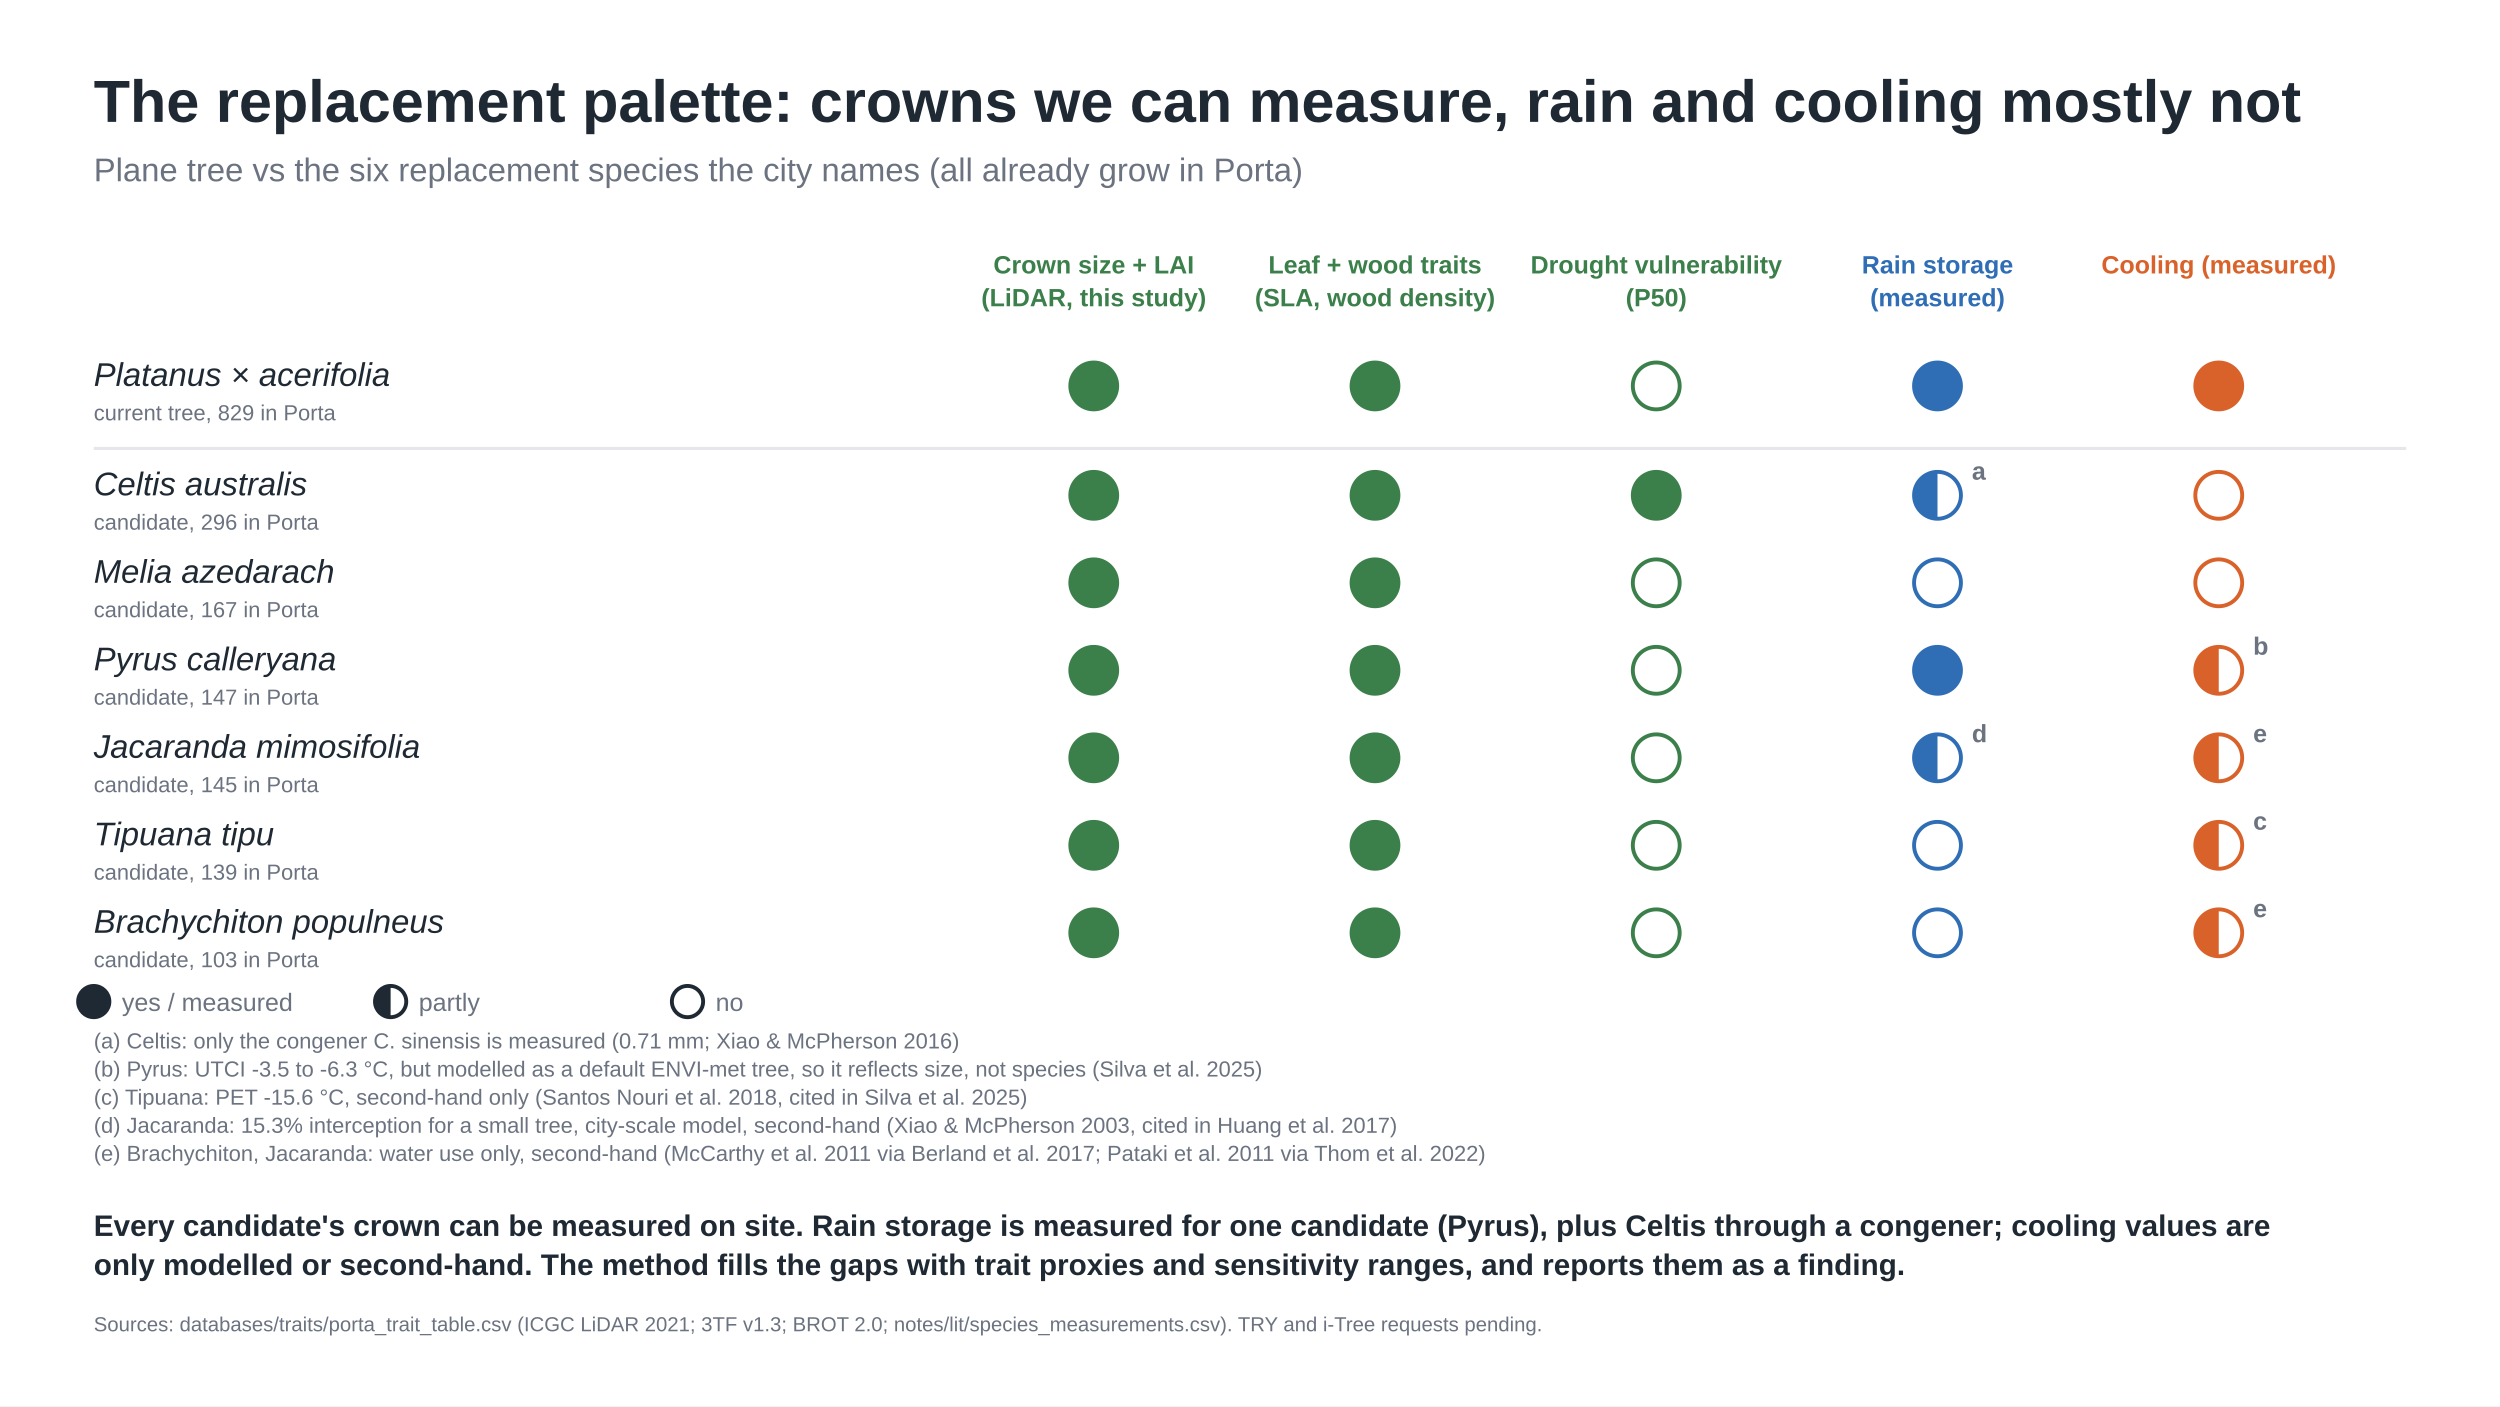
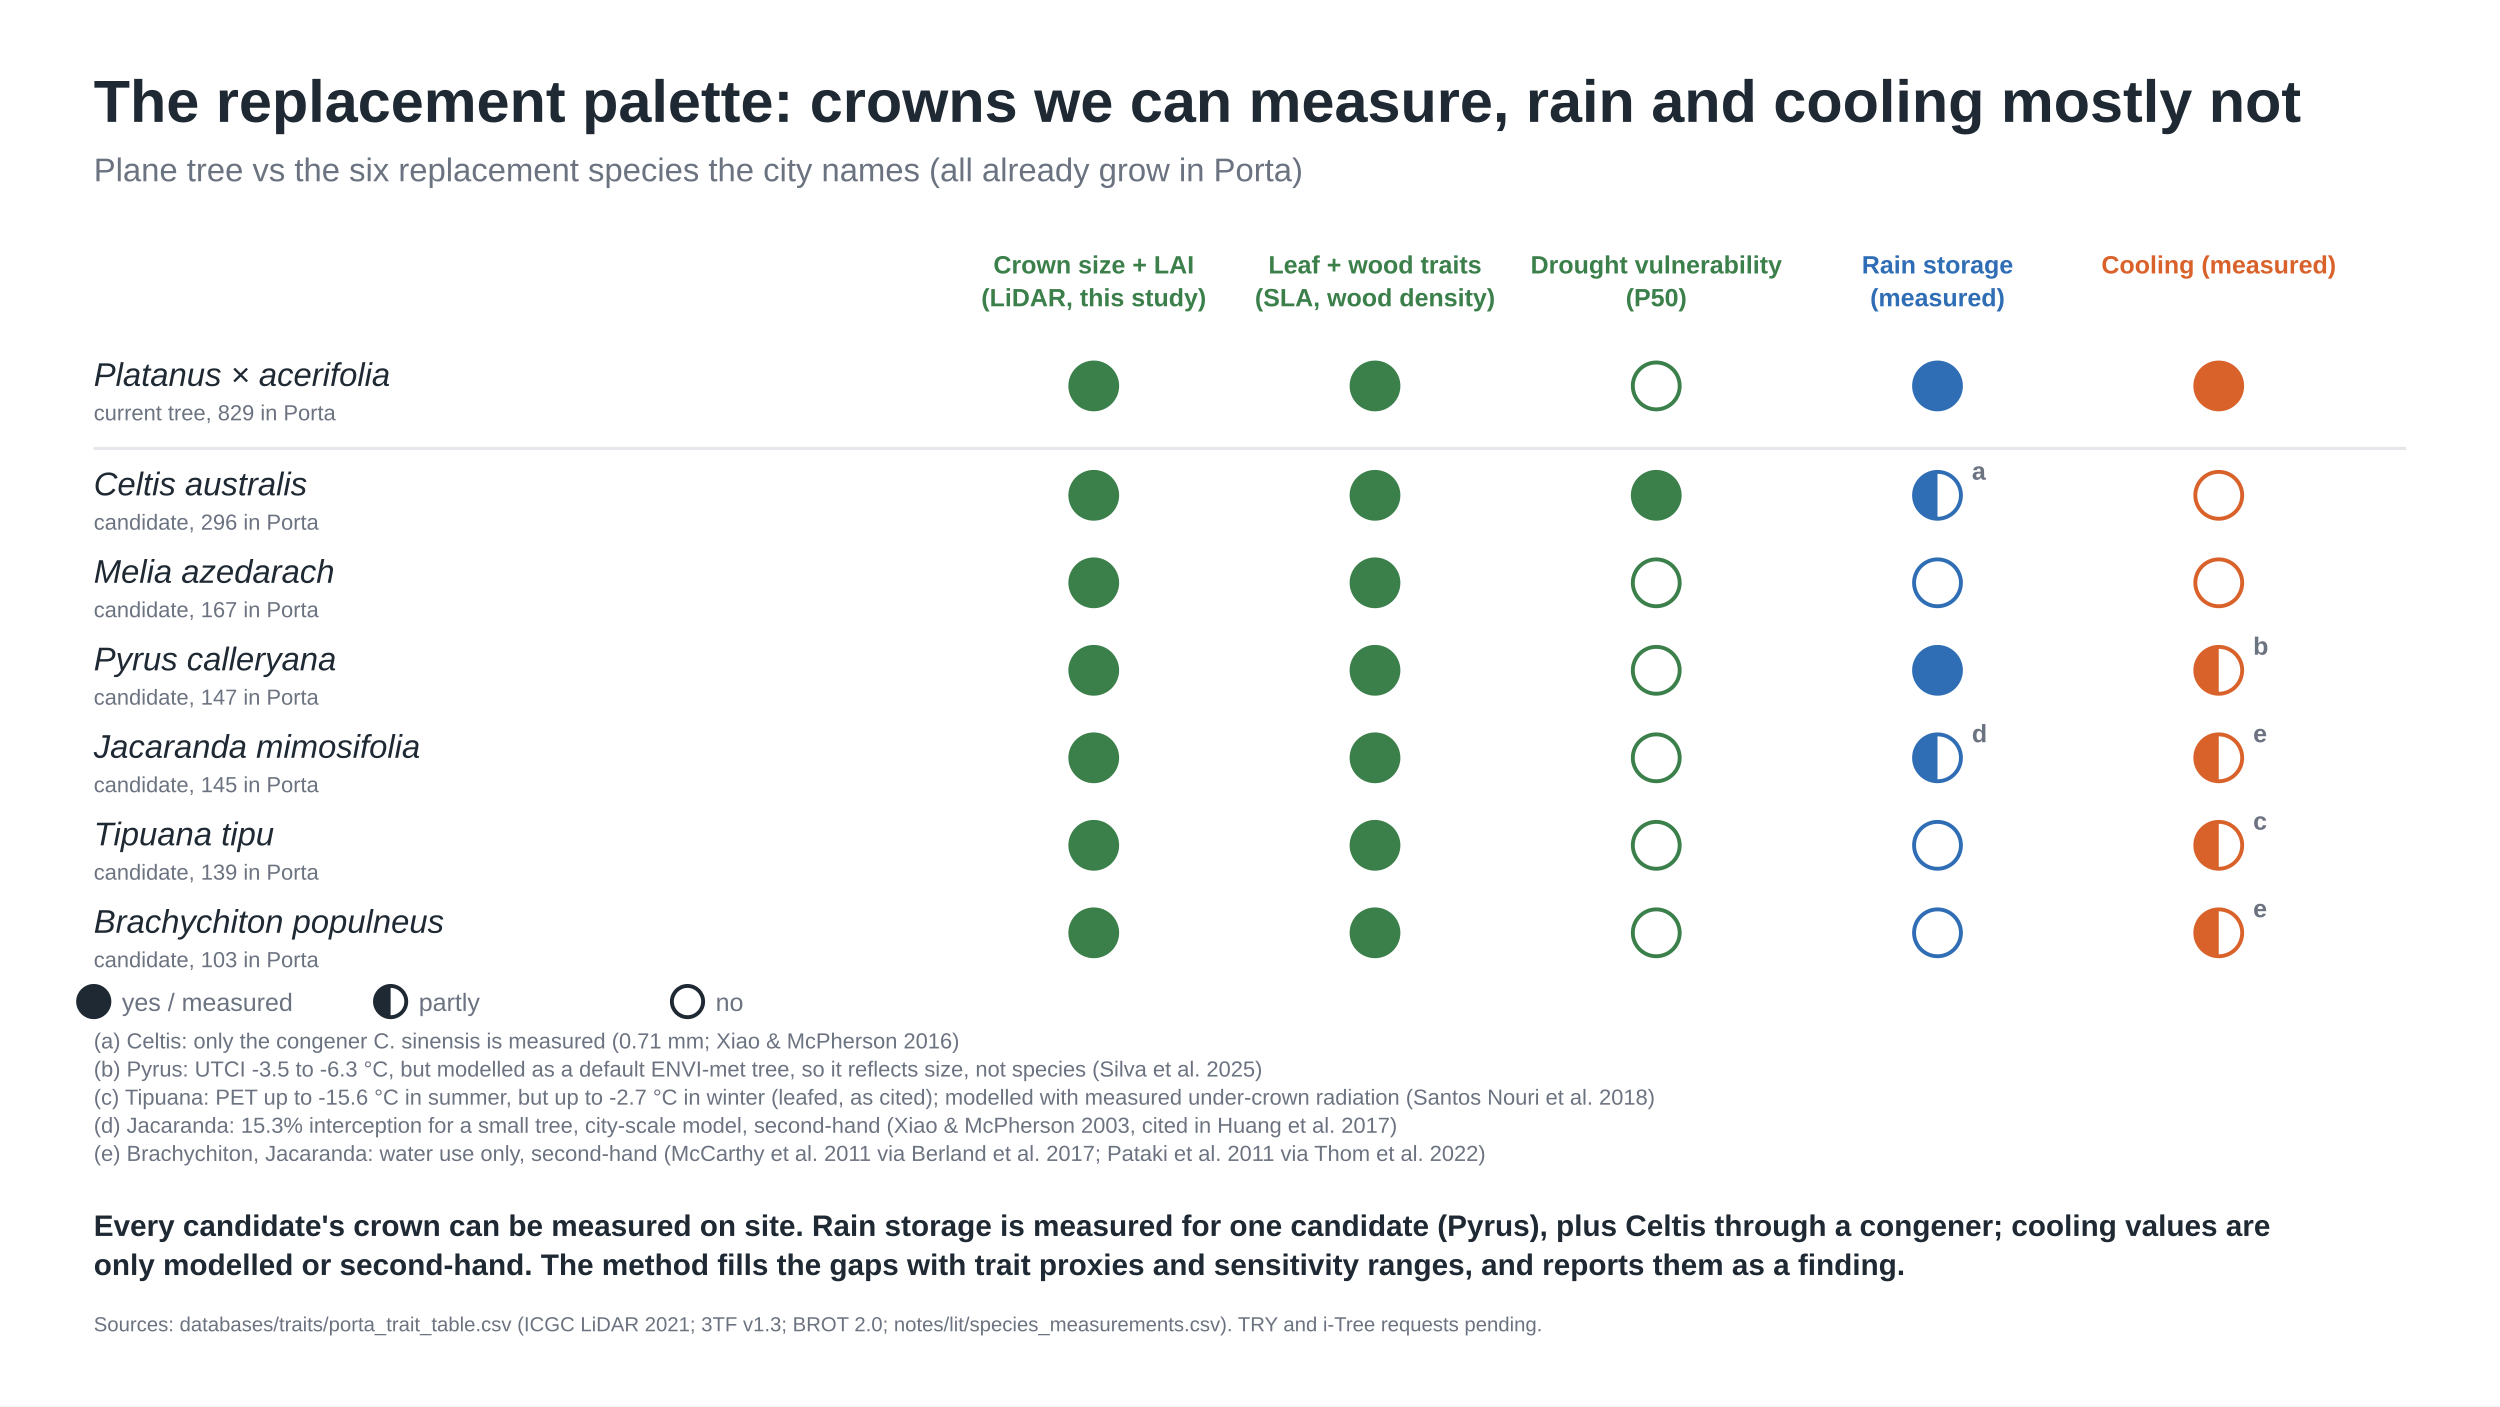
<svg xmlns="http://www.w3.org/2000/svg" width="1600" height="900" viewBox="0 0 1600 900" font-family="Arial, Helvetica, sans-serif">
  <defs>
    <marker id="arr" viewBox="0 0 10 10" refX="9" refY="5" markerWidth="7" markerHeight="7" orient="auto">
      <path d="M0,0 L10,5 L0,10 z" fill="#6B7280" />
    </marker>
  </defs>
  <rect width="1600" height="900" fill="#FFFFFF" />
  <text x="60" y="78" font-size="38" fill="#1F2933" font-weight="bold" text-anchor="start">The replacement palette: crowns we can measure, rain and cooling mostly not</text>
  <text x="60" y="116" font-size="21" fill="#6B7280" font-weight="normal" text-anchor="start">Plane tree vs the six replacement species the city names (all already grow in Porta)</text>
  <text x="700" y="175" font-size="16" fill="#3B7F4A" font-weight="bold" text-anchor="middle">Crown size + LAI</text>
  <text x="700" y="196" font-size="16" fill="#3B7F4A" font-weight="bold" text-anchor="middle">(LiDAR, this study)</text>
  <text x="880" y="175" font-size="16" fill="#3B7F4A" font-weight="bold" text-anchor="middle">Leaf + wood traits</text>
  <text x="880" y="196" font-size="16" fill="#3B7F4A" font-weight="bold" text-anchor="middle">(SLA, wood density)</text>
  <text x="1060" y="175" font-size="16" fill="#3B7F4A" font-weight="bold" text-anchor="middle">Drought vulnerability</text>
  <text x="1060" y="196" font-size="16" fill="#3B7F4A" font-weight="bold" text-anchor="middle">(P50)</text>
  <text x="1240" y="175" font-size="16" fill="#2F6DB5" font-weight="bold" text-anchor="middle">Rain storage</text>
  <text x="1240" y="196" font-size="16" fill="#2F6DB5" font-weight="bold" text-anchor="middle">(measured)</text>
  <text x="1420" y="175" font-size="16" fill="#D9622B" font-weight="bold" text-anchor="middle">Cooling (measured)</text>
  <text x="60" y="247" font-size="21" fill="#1F2933" font-weight="normal" text-anchor="start" font-style="italic">Platanus × acerifolia</text>
  <text x="60" y="269" font-size="14" fill="#6B7280" font-weight="normal" text-anchor="start">current tree, 829 in Porta</text>
  <circle cx="700" cy="247" r="15" fill="#FFFFFF" stroke="#3B7F4A" stroke-width="2.5" />
  <circle cx="700" cy="247" r="15" fill="#3B7F4A" />
  <circle cx="880" cy="247" r="15" fill="#FFFFFF" stroke="#3B7F4A" stroke-width="2.5" />
  <circle cx="880" cy="247" r="15" fill="#3B7F4A" />
  <circle cx="1060" cy="247" r="15" fill="#FFFFFF" stroke="#3B7F4A" stroke-width="2.5" />
  <circle cx="1240" cy="247" r="15" fill="#FFFFFF" stroke="#2F6DB5" stroke-width="2.5" />
  <circle cx="1240" cy="247" r="15" fill="#2F6DB5" />
  <circle cx="1420" cy="247" r="15" fill="#FFFFFF" stroke="#D9622B" stroke-width="2.5" />
  <circle cx="1420" cy="247" r="15" fill="#D9622B" />
  <line x1="60" y1="287" x2="1540" y2="287" stroke="#E5E7EB" stroke-width="2" />
  <text x="60" y="317" font-size="21" fill="#1F2933" font-weight="normal" text-anchor="start" font-style="italic">Celtis australis</text>
  <text x="60" y="339" font-size="14" fill="#6B7280" font-weight="normal" text-anchor="start">candidate, 296 in Porta</text>
  <circle cx="700" cy="317" r="15" fill="#FFFFFF" stroke="#3B7F4A" stroke-width="2.5" />
  <circle cx="700" cy="317" r="15" fill="#3B7F4A" />
  <circle cx="880" cy="317" r="15" fill="#FFFFFF" stroke="#3B7F4A" stroke-width="2.5" />
  <circle cx="880" cy="317" r="15" fill="#3B7F4A" />
  <circle cx="1060" cy="317" r="15" fill="#FFFFFF" stroke="#3B7F4A" stroke-width="2.5" />
  <circle cx="1060" cy="317" r="15" fill="#3B7F4A" />
  <circle cx="1240" cy="317" r="15" fill="#FFFFFF" stroke="#2F6DB5" stroke-width="2.5" />
  <path d="M1240,302 A15,15 0 0,0 1240,332 Z" fill="#2F6DB5" />
  <text x="1262" y="307" font-size="16" fill="#6B7280" font-weight="bold" text-anchor="start">a</text>
  <circle cx="1420" cy="317" r="15" fill="#FFFFFF" stroke="#D9622B" stroke-width="2.5" />
  <text x="60" y="373" font-size="21" fill="#1F2933" font-weight="normal" text-anchor="start" font-style="italic">Melia azedarach</text>
  <text x="60" y="395" font-size="14" fill="#6B7280" font-weight="normal" text-anchor="start">candidate, 167 in Porta</text>
  <circle cx="700" cy="373" r="15" fill="#FFFFFF" stroke="#3B7F4A" stroke-width="2.5" />
  <circle cx="700" cy="373" r="15" fill="#3B7F4A" />
  <circle cx="880" cy="373" r="15" fill="#FFFFFF" stroke="#3B7F4A" stroke-width="2.5" />
  <circle cx="880" cy="373" r="15" fill="#3B7F4A" />
  <circle cx="1060" cy="373" r="15" fill="#FFFFFF" stroke="#3B7F4A" stroke-width="2.5" />
  <circle cx="1240" cy="373" r="15" fill="#FFFFFF" stroke="#2F6DB5" stroke-width="2.5" />
  <circle cx="1420" cy="373" r="15" fill="#FFFFFF" stroke="#D9622B" stroke-width="2.5" />
  <text x="60" y="429" font-size="21" fill="#1F2933" font-weight="normal" text-anchor="start" font-style="italic">Pyrus calleryana</text>
  <text x="60" y="451" font-size="14" fill="#6B7280" font-weight="normal" text-anchor="start">candidate, 147 in Porta</text>
  <circle cx="700" cy="429" r="15" fill="#FFFFFF" stroke="#3B7F4A" stroke-width="2.5" />
  <circle cx="700" cy="429" r="15" fill="#3B7F4A" />
  <circle cx="880" cy="429" r="15" fill="#FFFFFF" stroke="#3B7F4A" stroke-width="2.5" />
  <circle cx="880" cy="429" r="15" fill="#3B7F4A" />
  <circle cx="1060" cy="429" r="15" fill="#FFFFFF" stroke="#3B7F4A" stroke-width="2.5" />
  <circle cx="1240" cy="429" r="15" fill="#FFFFFF" stroke="#2F6DB5" stroke-width="2.5" />
  <circle cx="1240" cy="429" r="15" fill="#2F6DB5" />
  <circle cx="1420" cy="429" r="15" fill="#FFFFFF" stroke="#D9622B" stroke-width="2.5" />
  <path d="M1420,414 A15,15 0 0,0 1420,444 Z" fill="#D9622B" />
  <text x="1442" y="419" font-size="16" fill="#6B7280" font-weight="bold" text-anchor="start">b</text>
  <text x="60" y="485" font-size="21" fill="#1F2933" font-weight="normal" text-anchor="start" font-style="italic">Jacaranda mimosifolia</text>
  <text x="60" y="507" font-size="14" fill="#6B7280" font-weight="normal" text-anchor="start">candidate, 145 in Porta</text>
  <circle cx="700" cy="485" r="15" fill="#FFFFFF" stroke="#3B7F4A" stroke-width="2.5" />
  <circle cx="700" cy="485" r="15" fill="#3B7F4A" />
  <circle cx="880" cy="485" r="15" fill="#FFFFFF" stroke="#3B7F4A" stroke-width="2.5" />
  <circle cx="880" cy="485" r="15" fill="#3B7F4A" />
  <circle cx="1060" cy="485" r="15" fill="#FFFFFF" stroke="#3B7F4A" stroke-width="2.5" />
  <circle cx="1240" cy="485" r="15" fill="#FFFFFF" stroke="#2F6DB5" stroke-width="2.5" />
  <path d="M1240,470 A15,15 0 0,0 1240,500 Z" fill="#2F6DB5" />
  <text x="1262" y="475" font-size="16" fill="#6B7280" font-weight="bold" text-anchor="start">d</text>
  <circle cx="1420" cy="485" r="15" fill="#FFFFFF" stroke="#D9622B" stroke-width="2.5" />
  <path d="M1420,470 A15,15 0 0,0 1420,500 Z" fill="#D9622B" />
  <text x="1442" y="475" font-size="16" fill="#6B7280" font-weight="bold" text-anchor="start">e</text>
  <text x="60" y="541" font-size="21" fill="#1F2933" font-weight="normal" text-anchor="start" font-style="italic">Tipuana tipu</text>
  <text x="60" y="563" font-size="14" fill="#6B7280" font-weight="normal" text-anchor="start">candidate, 139 in Porta</text>
  <circle cx="700" cy="541" r="15" fill="#FFFFFF" stroke="#3B7F4A" stroke-width="2.5" />
  <circle cx="700" cy="541" r="15" fill="#3B7F4A" />
  <circle cx="880" cy="541" r="15" fill="#FFFFFF" stroke="#3B7F4A" stroke-width="2.5" />
  <circle cx="880" cy="541" r="15" fill="#3B7F4A" />
  <circle cx="1060" cy="541" r="15" fill="#FFFFFF" stroke="#3B7F4A" stroke-width="2.5" />
  <circle cx="1240" cy="541" r="15" fill="#FFFFFF" stroke="#2F6DB5" stroke-width="2.5" />
  <circle cx="1420" cy="541" r="15" fill="#FFFFFF" stroke="#D9622B" stroke-width="2.5" />
  <path d="M1420,526 A15,15 0 0,0 1420,556 Z" fill="#D9622B" />
  <text x="1442" y="531" font-size="16" fill="#6B7280" font-weight="bold" text-anchor="start">c</text>
  <text x="60" y="597" font-size="21" fill="#1F2933" font-weight="normal" text-anchor="start" font-style="italic">Brachychiton populneus</text>
  <text x="60" y="619" font-size="14" fill="#6B7280" font-weight="normal" text-anchor="start">candidate, 103 in Porta</text>
  <circle cx="700" cy="597" r="15" fill="#FFFFFF" stroke="#3B7F4A" stroke-width="2.5" />
  <circle cx="700" cy="597" r="15" fill="#3B7F4A" />
  <circle cx="880" cy="597" r="15" fill="#FFFFFF" stroke="#3B7F4A" stroke-width="2.5" />
  <circle cx="880" cy="597" r="15" fill="#3B7F4A" />
  <circle cx="1060" cy="597" r="15" fill="#FFFFFF" stroke="#3B7F4A" stroke-width="2.5" />
  <circle cx="1240" cy="597" r="15" fill="#FFFFFF" stroke="#2F6DB5" stroke-width="2.5" />
  <circle cx="1420" cy="597" r="15" fill="#FFFFFF" stroke="#D9622B" stroke-width="2.5" />
  <path d="M1420,582 A15,15 0 0,0 1420,612 Z" fill="#D9622B" />
  <text x="1442" y="587" font-size="16" fill="#6B7280" font-weight="bold" text-anchor="start">e</text>
  <circle cx="60" cy="641" r="10" fill="#FFFFFF" stroke="#1F2933" stroke-width="2.5" />
  <circle cx="60" cy="641" r="10" fill="#1F2933" />
  <text x="78" y="647" font-size="16" fill="#6B7280" font-weight="normal" text-anchor="start">yes / measured</text>
  <circle cx="250" cy="641" r="10" fill="#FFFFFF" stroke="#1F2933" stroke-width="2.5" />
  <path d="M250,631 A10,10 0 0,0 250,651 Z" fill="#1F2933" />
  <text x="268" y="647" font-size="16" fill="#6B7280" font-weight="normal" text-anchor="start">partly</text>
  <circle cx="440" cy="641" r="10" fill="#FFFFFF" stroke="#1F2933" stroke-width="2.5" />
  <text x="458" y="647" font-size="16" fill="#6B7280" font-weight="normal" text-anchor="start">no</text>
  <text x="60" y="671" font-size="14" fill="#6B7280" font-weight="normal" text-anchor="start">(a) Celtis: only the congener C. sinensis is measured (0.71 mm; Xiao &amp; McPherson 2016)</text>
  <text x="60" y="689" font-size="14" fill="#6B7280" font-weight="normal" text-anchor="start">(b) Pyrus: UTCI -3.5 to -6.3 °C, but modelled as a default ENVI-met tree, so it reflects size, not species (Silva et al. 2025)</text>
-   <text x="60" y="707" font-size="14" fill="#6B7280" font-weight="normal" text-anchor="start">(c) Tipuana: PET -15.6 °C, second-hand only (Santos Nouri et al. 2018, cited in Silva et al. 2025)</text>
+   <text x="60" y="707" font-size="14" fill="#6B7280" font-weight="normal" text-anchor="start">(c) Tipuana: PET up to -15.6 °C in summer, but up to -2.7 °C in winter (leafed, as cited); modelled with measured under-crown radiation (Santos Nouri et al. 2018)</text>
  <text x="60" y="725" font-size="14" fill="#6B7280" font-weight="normal" text-anchor="start">(d) Jacaranda: 15.3% interception for a small tree, city-scale model, second-hand (Xiao &amp; McPherson 2003, cited in Huang et al. 2017)</text>
  <text x="60" y="743" font-size="14" fill="#6B7280" font-weight="normal" text-anchor="start">(e) Brachychiton, Jacaranda: water use only, second-hand (McCarthy et al. 2011 via Berland et al. 2017; Pataki et al. 2011 via Thom et al. 2022)</text>
  <text x="60" y="791" font-size="19" fill="#1F2933" font-weight="bold" text-anchor="start">Every candidate's crown can be measured on site. Rain storage is measured for one candidate (Pyrus), plus Celtis through a congener; cooling values are</text>
  <text x="60" y="816" font-size="19" fill="#1F2933" font-weight="bold" text-anchor="start">only modelled or second-hand. The method fills the gaps with trait proxies and sensitivity ranges, and reports them as a finding.</text>
  <text x="60" y="852" font-size="13" fill="#6B7280" font-weight="normal" text-anchor="start">Sources: databases/traits/porta_trait_table.csv (ICGC LiDAR 2021; 3TF v1.3; BROT 2.0; notes/lit/species_measurements.csv). TRY and i-Tree requests pending.</text>
</svg>
